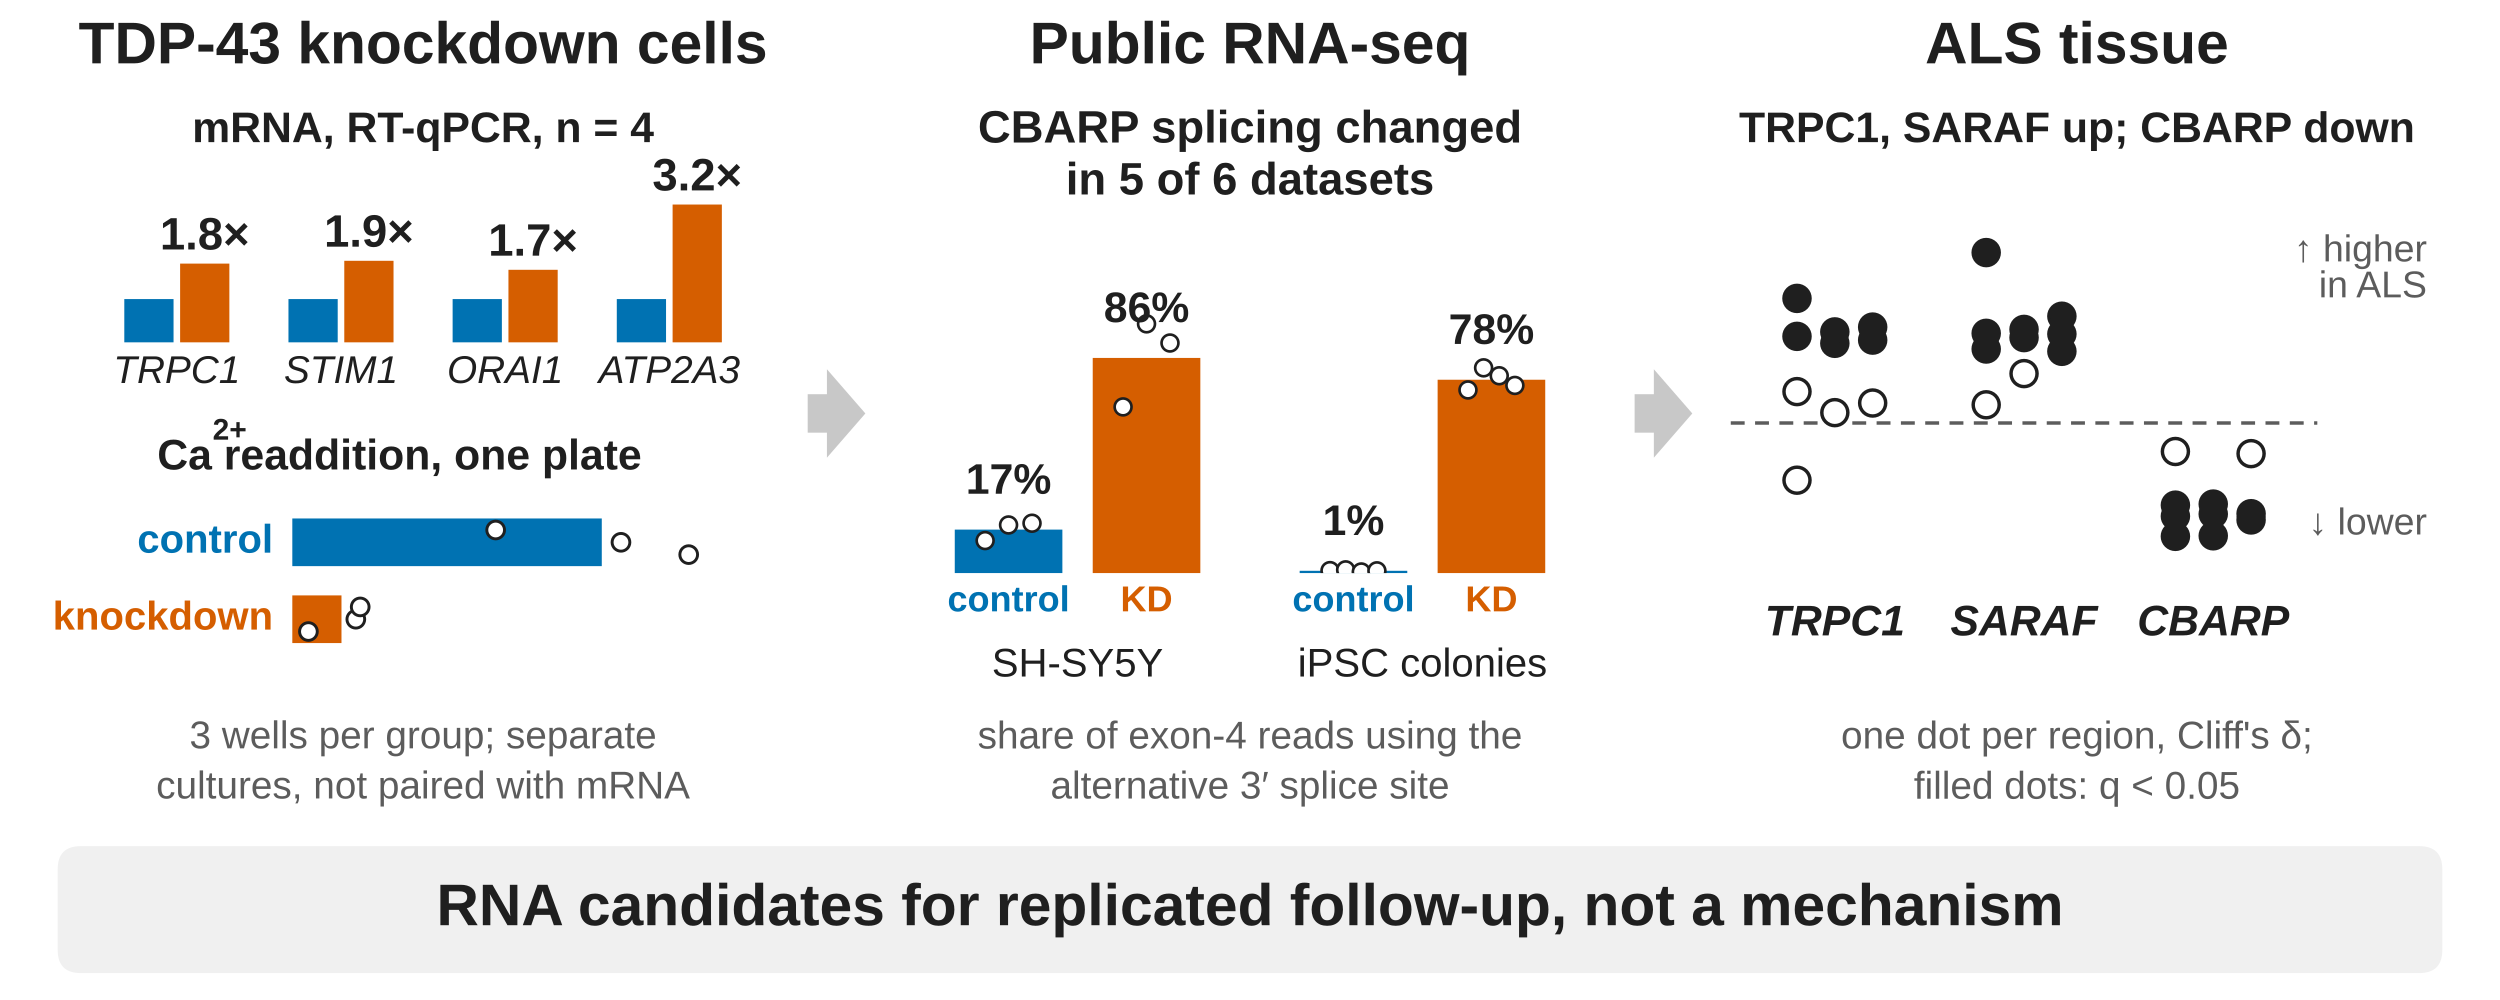
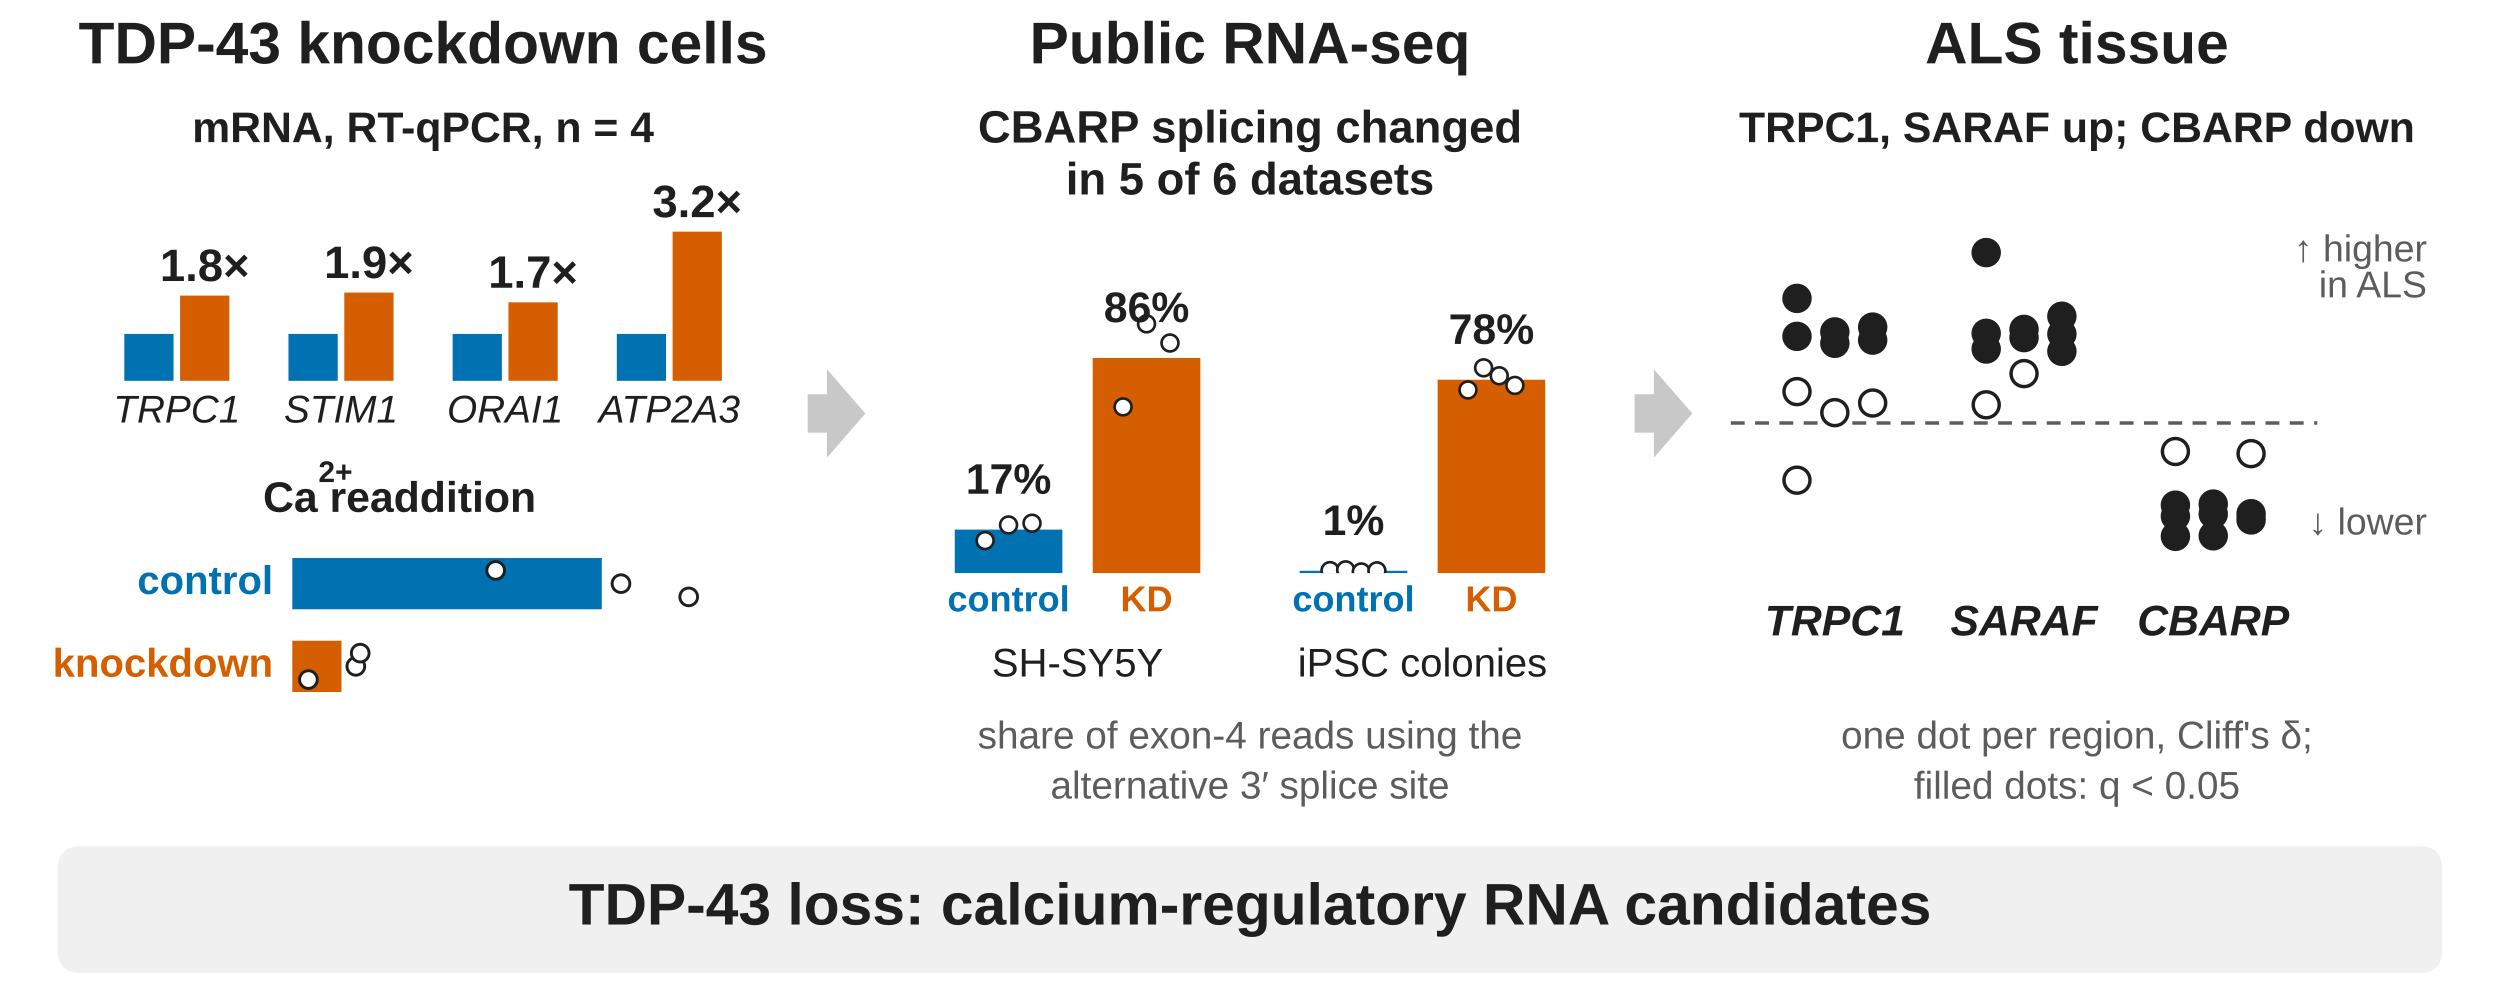
<svg xmlns="http://www.w3.org/2000/svg" xmlns:xlink="http://www.w3.org/1999/xlink" width="936pt" height="374.4pt" viewBox="0 0 936 374.4" version="1.1">
  <defs>
    <style type="text/css">*{stroke-linejoin: round; stroke-linecap: butt}</style>
  </defs>
  <g id="figure_1">
    <g id="patch_1">
      <path d="M 0 374.4  L 936 374.4  L 936 0  L 0 0  z " style="fill: #ffffff" />
    </g>
    <g id="axes_1">
      <g id="patch_2">
-         <path d="M 324 154.8  L 309.6 171.36  L 309.6 162  L 302.4 162  L 302.4 147.6  L 309.6 147.6  L 309.6 138.24  z " clip-path="url(#p8e56ca0e09)" style="fill: #c8c8c8" />
+         <path d="M 324 154.8  L 309.6 171.36  L 309.6 162  L 302.4 162  L 302.4 147.6  L 309.6 147.6  L 309.6 138.24  z " clip-path="url(#pfd16004bf3)" style="fill: #c8c8c8" />
      </g>
      <g id="patch_3">
-         <path d="M 633.6 154.8  L 619.2 171.36  L 619.2 162  L 612 162  L 612 147.6  L 619.2 147.6  L 619.2 138.24  z " clip-path="url(#p8e56ca0e09)" style="fill: #c8c8c8" />
+         <path d="M 633.6 154.8  L 619.2 171.36  L 619.2 162  L 612 162  L 612 147.6  L 619.2 147.6  L 619.2 138.24  z " clip-path="url(#pfd16004bf3)" style="fill: #c8c8c8" />
      </g>
      <g id="patch_4">
-         <path d="M 30.24 364.32  L 905.76 364.32  Q 914.4 364.32 914.4 355.68  L 914.4 325.44  Q 914.4 316.8 905.76 316.8  L 30.24 316.8  Q 21.6 316.8 21.6 325.44  L 21.6 355.68  Q 21.6 364.32 30.24 364.32  z " clip-path="url(#p8e56ca0e09)" style="fill: #f0f0f0" />
+         <path d="M 30.24 364.32  L 905.76 364.32  Q 914.4 364.32 914.4 355.68  L 914.4 325.44  Q 914.4 316.8 905.76 316.8  L 30.24 316.8  Q 21.6 316.8 21.6 325.44  L 21.6 355.68  Q 21.6 364.32 30.24 364.32  z " clip-path="url(#pfd16004bf3)" style="fill: #f0f0f0" />
      </g>
      <g id="text_1">
        <text style="fill: #1f1f1f; font: 700 22px 'Arial'; text-anchor: middle" x="158.4" y="23.703" transform="rotate(-0 158.4 23.70281)">TDP-43 knockdown cells</text>
      </g>
      <g id="text_2">
        <text style="fill: #1f1f1f; font: 700 22px 'Arial'; text-anchor: middle" x="468" y="23.703" transform="rotate(-0 468 23.70281)">Public RNA-seq</text>
      </g>
      <g id="text_3">
        <text style="fill: #1f1f1f; font: 700 22px 'Arial'; text-anchor: middle" x="777.6" y="23.703" transform="rotate(-0 777.6 23.70281)">ALS tissue</text>
      </g>
      <g id="text_4">
        <text style="fill: #1f1f1f; font: 700 16px 'Arial'; text-anchor: middle" x="158.4" y="53.205" transform="rotate(-0 158.4 53.205)">mRNA, RT-qPCR, n = 4</text>
      </g>
      <g id="text_5">
-         <g style="fill: #1f1f1f" transform="translate(58.88 176.56)">
+         <g style="fill: #1f1f1f" transform="translate(98.48 192.4425)">
          <text>
-             <tspan style="font: 700 16px 'Arial'" x="0 11.555 38.03 42.475 48.702 57.6 66.499 76.272 86.045 90.491 95.819 100.264 110.038 119.811 124.256 128.702 138.475 148.249 157.147 161.592 171.366 175.811 184.709 190.038" y="-0.799">Ca readdition, one plate</tspan>
+             <tspan style="font: 700 16px 'Arial'" x="0 11.555 38.03 42.475 48.702 57.6 66.499 76.272 86.045 90.491 95.819 100.264 110.038" y="-0.799">Ca readdition</tspan>
            <tspan style="font: 700 11.2px 'Arial'" x="20.732 28.827" y="-11.95">2+</tspan>
          </text>
        </g>
      </g>
      <g id="text_6">
-         <text style="fill: #0072b2; font: 700 15px 'Arial'; text-anchor: end" x="102.24" y="206.928" transform="rotate(-0 102.24 206.9283)">control</text>
+         <text style="fill: #0072b2; font: 700 15px 'Arial'; text-anchor: end" x="102.24" y="222.408" transform="rotate(-0 102.24 222.4083)">control</text>
      </g>
      <g id="text_7">
-         <text style="fill: #d55e00; font: 700 15px 'Arial'; text-anchor: end" x="102.24" y="235.728" transform="rotate(-0 102.24 235.7283)">knockdown</text>
+         <text style="fill: #d55e00; font: 700 15px 'Arial'; text-anchor: end" x="102.24" y="253.368" transform="rotate(-0 102.24 253.3683)">knockdown</text>
      </g>
      <g id="text_8">
-         <text style="fill: #5c5c5c; font: 14.5px 'Arial'; text-anchor: middle" x="158.4" y="280.165" transform="rotate(-0 158.4 280.165)">3 wells per group; separate</text>
+         <text style="fill: #1f1f1f; font: 700 17px 'Arial'; text-anchor: middle" x="468" y="53.359" transform="rotate(-0 468 53.35875)">CBARP splicing changed</text>
      </g>
      <g id="text_9">
-         <text style="fill: #5c5c5c; font: 14.5px 'Arial'; text-anchor: middle" x="158.4" y="298.948" transform="rotate(-0 158.4 298.9485)">cultures, not paired with mRNA</text>
+         <text style="fill: #1f1f1f; font: 700 17px 'Arial'; text-anchor: middle" x="468" y="72.807" transform="rotate(-0 468 72.80672)">in 5 of 6 datasets</text>
      </g>
      <g id="text_10">
-         <text style="fill: #1f1f1f; font: 700 17px 'Arial'; text-anchor: middle" x="468" y="53.359" transform="rotate(-0 468 53.35875)">CBARP splicing changed</text>
+         <text style="fill: #5c5c5c; font: 14.5px 'Arial'; text-anchor: middle" x="468" y="280.232" transform="rotate(-0 468 280.2319)">share of exon-4 reads using the</text>
      </g>
      <g id="text_11">
-         <text style="fill: #1f1f1f; font: 700 17px 'Arial'; text-anchor: middle" x="468" y="72.807" transform="rotate(-0 468 72.80672)">in 5 of 6 datasets</text>
+         <text style="fill: #5c5c5c; font: 14.5px 'Arial'; text-anchor: middle" x="468" y="298.97" transform="rotate(-0 468 298.97)">alternative 3′ splice site</text>
      </g>
      <g id="text_12">
-         <text style="fill: #5c5c5c; font: 14.5px 'Arial'; text-anchor: middle" x="468" y="280.232" transform="rotate(-0 468 280.2319)">share of exon-4 reads using the</text>
+         <text style="fill: #1f1f1f; font: 700 16px 'Arial'; text-anchor: middle" x="777.6" y="53.205" transform="rotate(-0 777.6 53.205)">TRPC1, SARAF up; CBARP down</text>
      </g>
      <g id="text_13">
-         <text style="fill: #5c5c5c; font: 14.5px 'Arial'; text-anchor: middle" x="468" y="298.97" transform="rotate(-0 468 298.97)">alternative 3′ splice site</text>
-       </g>
-       <g id="text_14">
-         <text style="fill: #1f1f1f; font: 700 16px 'Arial'; text-anchor: middle" x="777.6" y="53.205" transform="rotate(-0 777.6 53.205)">TRPC1, SARAF up; CBARP down</text>
-       </g>
-       <g id="text_15">
        <text style="fill: #5c5c5c; font: 14px 'Arial'" transform="translate(858.8372 97.86094)">↑ higher</text>
        <text style="fill: #5c5c5c; font: 14px 'Arial'" transform="translate(868.1625 111.3295)">in ALS</text>
      </g>
+       <g id="text_14">
+         <text style="fill: #5c5c5c; font: 14px 'Arial'; text-anchor: end" x="908.64" y="200.107" transform="rotate(-0 908.64 200.1066)">↓ lower</text>
+       </g>
+       <g id="text_15">
+         <text style="fill: #5c5c5c; font: 14.5px 'Arial'; text-anchor: middle" x="777.6" y="280.232" transform="rotate(-0 777.6 280.2319)">one dot per region, Cliff's δ;</text>
+       </g>
      <g id="text_16">
-         <text style="fill: #5c5c5c; font: 14px 'Arial'; text-anchor: end" x="908.64" y="200.107" transform="rotate(-0 908.64 200.1066)">↓ lower</text>
+         <text style="fill: #5c5c5c; font: 14.5px 'Arial'; text-anchor: middle" x="777.6" y="299.037" transform="rotate(-0 777.6 299.0368)">filled dots: q &lt; 0.05</text>
      </g>
      <g id="text_17">
-         <text style="fill: #5c5c5c; font: 14.5px 'Arial'; text-anchor: middle" x="777.6" y="280.232" transform="rotate(-0 777.6 280.2319)">one dot per region, Cliff's δ;</text>
-       </g>
-       <g id="text_18">
-         <text style="fill: #5c5c5c; font: 14.5px 'Arial'; text-anchor: middle" x="777.6" y="299.037" transform="rotate(-0 777.6 299.0368)">filled dots: q &lt; 0.05</text>
-       </g>
-       <g id="text_19">
-         <text style="fill: #1f1f1f; font: 700 22px 'Arial'; text-anchor: middle" x="468" y="346.397" transform="rotate(-0 468 346.3969)">RNA candidates for replicated follow-up, not a mechanism</text>
+         <text style="fill: #1f1f1f; font: 700 22px 'Arial'; text-anchor: middle" x="468" y="346.151" transform="rotate(-0 468 346.1511)">TDP-43 loss: calcium-regulatory RNA candidates</text>
      </g>
    </g>
    <g id="axes_2">
      <g id="patch_5">
-         <path d="M 46.537 128.16  L 64.976 128.16  L 64.976 111.96  L 46.537 111.96  z " clip-path="url(#p2f5fc4ea10)" style="fill: #0072b2" />
+         <path d="M 46.537 142.56  L 64.976 142.56  L 64.976 125.03  L 46.537 125.03  z " clip-path="url(#pdaeb243b8b)" style="fill: #0072b2" />
      </g>
      <g id="patch_6">
-         <path d="M 67.434 128.16  L 85.873 128.16  L 85.873 98.696  L 67.434 98.696  z " clip-path="url(#p2f5fc4ea10)" style="fill: #d55e00" />
+         <path d="M 67.434 142.56  L 85.873 142.56  L 85.873 110.676  L 67.434 110.676  z " clip-path="url(#pdaeb243b8b)" style="fill: #d55e00" />
      </g>
      <g id="patch_7">
-         <path d="M 108 128.16  L 126.439 128.16  L 126.439 111.96  L 108 111.96  z " clip-path="url(#p2f5fc4ea10)" style="fill: #0072b2" />
+         <path d="M 108 142.56  L 126.439 142.56  L 126.439 125.03  L 108 125.03  z " clip-path="url(#pdaeb243b8b)" style="fill: #0072b2" />
      </g>
      <g id="patch_8">
-         <path d="M 128.898 128.16  L 147.337 128.16  L 147.337 97.65  L 128.898 97.65  z " clip-path="url(#p2f5fc4ea10)" style="fill: #d55e00" />
+         <path d="M 128.898 142.56  L 147.337 142.56  L 147.337 109.545  L 128.898 109.545  z " clip-path="url(#pdaeb243b8b)" style="fill: #d55e00" />
      </g>
      <g id="patch_9">
-         <path d="M 169.463 128.16  L 187.902 128.16  L 187.902 111.96  L 169.463 111.96  z " clip-path="url(#p2f5fc4ea10)" style="fill: #0072b2" />
+         <path d="M 169.463 142.56  L 187.902 142.56  L 187.902 125.03  L 169.463 125.03  z " clip-path="url(#pdaeb243b8b)" style="fill: #0072b2" />
      </g>
      <g id="patch_10">
-         <path d="M 190.361 128.16  L 208.8 128.16  L 208.8 101.017  L 190.361 101.017  z " clip-path="url(#p2f5fc4ea10)" style="fill: #d55e00" />
+         <path d="M 190.361 142.56  L 208.8 142.56  L 208.8 113.188  L 190.361 113.188  z " clip-path="url(#pdaeb243b8b)" style="fill: #d55e00" />
      </g>
      <g id="patch_11">
-         <path d="M 230.927 128.16  L 249.366 128.16  L 249.366 111.96  L 230.927 111.96  z " clip-path="url(#p2f5fc4ea10)" style="fill: #0072b2" />
+         <path d="M 230.927 142.56  L 249.366 142.56  L 249.366 125.03  L 230.927 125.03  z " clip-path="url(#pdaeb243b8b)" style="fill: #0072b2" />
      </g>
      <g id="patch_12">
-         <path d="M 251.824 128.16  L 270.263 128.16  L 270.263 76.58  L 251.824 76.58  z " clip-path="url(#p2f5fc4ea10)" style="fill: #d55e00" />
+         <path d="M 251.824 142.56  L 270.263 142.56  L 270.263 86.744  L 251.824 86.744  z " clip-path="url(#pdaeb243b8b)" style="fill: #d55e00" />
+       </g>
+       <g id="text_18">
+         <text style="fill: #1f1f1f; font: 700 17px 'Arial'; text-anchor: middle" x="76.654" y="105.218" transform="rotate(-0 76.65366 105.2179)">1.8×</text>
+       </g>
+       <g id="text_19">
+         <text style="fill: #1f1f1f; font: italic 14.5px 'Arial'; text-anchor: middle" x="66.205" y="158.198" transform="rotate(-0 66.20488 158.198)">TRPC1</text>
      </g>
      <g id="text_20">
-         <text style="fill: #1f1f1f; font: 700 17px 'Arial'; text-anchor: middle" x="76.654" y="93.397" transform="rotate(-0 76.65366 93.39726)">1.8×</text>
+         <text style="fill: #1f1f1f; font: 700 17px 'Arial'; text-anchor: middle" x="138.117" y="104.086" transform="rotate(-0 138.1171 104.0864)">1.9×</text>
      </g>
      <g id="text_21">
-         <text style="fill: #1f1f1f; font: italic 14.5px 'Arial'; text-anchor: middle" x="66.205" y="143.399" transform="rotate(-0 66.20488 143.3988)">TRPC1</text>
+         <text style="fill: #1f1f1f; font: italic 14.5px 'Arial'; text-anchor: middle" x="127.668" y="158.198" transform="rotate(-0 127.6683 158.198)">STIM1</text>
      </g>
      <g id="text_22">
-         <text style="fill: #1f1f1f; font: 700 17px 'Arial'; text-anchor: middle" x="138.117" y="92.352" transform="rotate(-0 138.1171 92.35164)">1.9×</text>
+         <text style="fill: #1f1f1f; font: 700 17px 'Arial'; text-anchor: middle" x="199.58" y="107.73" transform="rotate(-0 199.5805 107.7299)">1.7×</text>
      </g>
      <g id="text_23">
-         <text style="fill: #1f1f1f; font: italic 14.5px 'Arial'; text-anchor: middle" x="127.668" y="143.399" transform="rotate(-0 127.6683 143.3988)">STIM1</text>
+         <text style="fill: #1f1f1f; font: italic 14.5px 'Arial'; text-anchor: middle" x="189.132" y="158.198" transform="rotate(-0 189.1317 158.198)">ORAI1</text>
      </g>
      <g id="text_24">
-         <text style="fill: #1f1f1f; font: 700 17px 'Arial'; text-anchor: middle" x="199.58" y="95.719" transform="rotate(-0 199.5805 95.71862)">1.7×</text>
+         <text style="fill: #1f1f1f; font: 700 17px 'Arial'; text-anchor: middle" x="261.044" y="81.285" transform="rotate(-0 261.0439 81.28536)">3.2×</text>
      </g>
      <g id="text_25">
-         <text style="fill: #1f1f1f; font: italic 14.5px 'Arial'; text-anchor: middle" x="189.132" y="143.399" transform="rotate(-0 189.1317 143.3988)">ORAI1</text>
-       </g>
-       <g id="text_26">
-         <text style="fill: #1f1f1f; font: 700 17px 'Arial'; text-anchor: middle" x="261.044" y="71.281" transform="rotate(-0 261.0439 71.28105)">3.2×</text>
-       </g>
-       <g id="text_27">
-         <text style="fill: #1f1f1f; font: italic 14.5px 'Arial'; text-anchor: middle" x="250.595" y="143.399" transform="rotate(-0 250.5951 143.3988)">ATP2A3</text>
+         <text style="fill: #1f1f1f; font: italic 14.5px 'Arial'; text-anchor: middle" x="250.595" y="158.198" transform="rotate(-0 250.5951 158.198)">ATP2A3</text>
      </g>
    </g>
    <g id="axes_3">
      <g id="patch_13">
-         <path d="M 109.44 211.968  L 225.307 211.968  L 225.307 194.112  L 109.44 194.112  z " clip-path="url(#p7d9522eedd)" style="fill: #0072b2" />
+         <path d="M 109.44 228.118  L 225.307 228.118  L 225.307 208.922  L 109.44 208.922  z " clip-path="url(#p96fb047cc4)" style="fill: #0072b2" />
      </g>
      <g id="patch_14">
-         <path d="M 109.44 240.768  L 127.851 240.768  L 127.851 222.912  L 109.44 222.912  z " clip-path="url(#p7d9522eedd)" style="fill: #d55e00" />
+         <path d="M 109.44 259.078  L 127.851 259.078  L 127.851 239.882  L 109.44 239.882  z " clip-path="url(#p96fb047cc4)" style="fill: #d55e00" />
      </g>
      <g id="PathCollection_1">
        <defs>
-           <path id="m68f884f4e7" d="M 0 3.317  C 0.88 3.317 1.723 2.967 2.345 2.345  C 2.967 1.723 3.317 0.88 3.317 0  C 3.317 -0.88 2.967 -1.723 2.345 -2.345  C 1.723 -2.967 0.88 -3.317 0 -3.317  C -0.88 -3.317 -1.723 -2.967 -2.345 -2.345  C -2.967 -1.723 -3.317 -0.88 -3.317 0  C -3.317 0.88 -2.967 1.723 -2.345 2.345  C -1.723 2.967 -0.88 3.317 0 3.317  z " style="stroke: #1f1f1f; stroke-width: 1.1" />
+           <path id="m3370ea47e3" d="M 0 3.317  C 0.88 3.317 1.723 2.967 2.345 2.345  C 2.967 1.723 3.317 0.88 3.317 0  C 3.317 -0.88 2.967 -1.723 2.345 -2.345  C 1.723 -2.967 0.88 -3.317 0 -3.317  C -0.88 -3.317 -1.723 -2.967 -2.345 -2.345  C -2.967 -1.723 -3.317 -0.88 -3.317 0  C -3.317 0.88 -2.967 1.723 -2.345 2.345  C -1.723 2.967 -0.88 3.317 0 3.317  z " style="stroke: #1f1f1f; stroke-width: 1.1" />
        </defs>
-         <g clip-path="url(#p7d9522eedd)">
-           <use xlink:href="#m68f884f4e7" x="257.853" y="207.648" style="fill: #ffffff; stroke: #1f1f1f; stroke-width: 1.1" />
-           <use xlink:href="#m68f884f4e7" x="232.492" y="203.04" style="fill: #ffffff; stroke: #1f1f1f; stroke-width: 1.1" />
-           <use xlink:href="#m68f884f4e7" x="185.575" y="198.432" style="fill: #ffffff; stroke: #1f1f1f; stroke-width: 1.1" />
+         <g clip-path="url(#p96fb047cc4)">
+           <use xlink:href="#m3370ea47e3" x="257.853" y="223.474" style="fill: #ffffff; stroke: #1f1f1f; stroke-width: 1.1" />
+           <use xlink:href="#m3370ea47e3" x="232.492" y="218.52" style="fill: #ffffff; stroke: #1f1f1f; stroke-width: 1.1" />
+           <use xlink:href="#m3370ea47e3" x="185.575" y="213.566" style="fill: #ffffff; stroke: #1f1f1f; stroke-width: 1.1" />
        </g>
      </g>
      <g id="PathCollection_2">
-         <g clip-path="url(#p7d9522eedd)">
-           <use xlink:href="#m68f884f4e7" x="115.471" y="236.448" style="fill: #ffffff; stroke: #1f1f1f; stroke-width: 1.1" />
-           <use xlink:href="#m68f884f4e7" x="133.22" y="231.84" style="fill: #ffffff; stroke: #1f1f1f; stroke-width: 1.1" />
-           <use xlink:href="#m68f884f4e7" x="134.861" y="227.232" style="fill: #ffffff; stroke: #1f1f1f; stroke-width: 1.1" />
+         <g clip-path="url(#p96fb047cc4)">
+           <use xlink:href="#m3370ea47e3" x="115.471" y="254.434" style="fill: #ffffff; stroke: #1f1f1f; stroke-width: 1.1" />
+           <use xlink:href="#m3370ea47e3" x="133.22" y="249.48" style="fill: #ffffff; stroke: #1f1f1f; stroke-width: 1.1" />
+           <use xlink:href="#m3370ea47e3" x="134.861" y="244.526" style="fill: #ffffff; stroke: #1f1f1f; stroke-width: 1.1" />
        </g>
      </g>
    </g>
    <g id="axes_4">
      <g id="patch_15">
-         <path d="M 357.464 214.56  L 397.753 214.56  L 397.753 198.28  L 357.464 198.28  z " clip-path="url(#p8d6c22bf3b)" style="fill: #0072b2" />
+         <path d="M 357.464 214.56  L 397.753 214.56  L 397.753 198.28  L 357.464 198.28  z " clip-path="url(#p61e6361f81)" style="fill: #0072b2" />
      </g>
      <g id="patch_16">
-         <path d="M 409.117 214.56  L 449.405 214.56  L 449.405 134.007  L 409.117 134.007  z " clip-path="url(#p8d6c22bf3b)" style="fill: #d55e00" />
+         <path d="M 409.117 214.56  L 449.405 214.56  L 449.405 134.007  L 409.117 134.007  z " clip-path="url(#p61e6361f81)" style="fill: #d55e00" />
      </g>
      <g id="patch_17">
-         <path d="M 486.595 214.56  L 526.883 214.56  L 526.883 213.716  L 486.595 213.716  z " clip-path="url(#p8d6c22bf3b)" style="fill: #0072b2" />
+         <path d="M 486.595 214.56  L 526.883 214.56  L 526.883 213.716  L 486.595 213.716  z " clip-path="url(#p61e6361f81)" style="fill: #0072b2" />
      </g>
      <g id="patch_18">
-         <path d="M 538.247 214.56  L 578.536 214.56  L 578.536 142.178  L 538.247 142.178  z " clip-path="url(#p8d6c22bf3b)" style="fill: #d55e00" />
+         <path d="M 538.247 214.56  L 578.536 214.56  L 578.536 142.178  L 538.247 142.178  z " clip-path="url(#p61e6361f81)" style="fill: #d55e00" />
      </g>
      <g id="PathCollection_3">
        <defs>
-           <path id="md41110aef8" d="M 0 3.162  C 0.839 3.162 1.643 2.829 2.236 2.236  C 2.829 1.643 3.162 0.839 3.162 0  C 3.162 -0.839 2.829 -1.643 2.236 -2.236  C 1.643 -2.829 0.839 -3.162 0 -3.162  C -0.839 -3.162 -1.643 -2.829 -2.236 -2.236  C -2.829 -1.643 -3.162 -0.839 -3.162 0  C -3.162 0.839 -2.829 1.643 -2.236 2.236  C -1.643 2.829 -0.839 3.162 0 3.162  z " style="stroke: #1f1f1f" />
+           <path id="mf8b8db1992" d="M 0 3.162  C 0.839 3.162 1.643 2.829 2.236 2.236  C 2.829 1.643 3.162 0.839 3.162 0  C 3.162 -0.839 2.829 -1.643 2.236 -2.236  C 1.643 -2.829 0.839 -3.162 0 -3.162  C -0.839 -3.162 -1.643 -2.829 -2.236 -2.236  C -2.829 -1.643 -3.162 -0.839 -3.162 0  C -3.162 0.839 -2.829 1.643 -2.236 2.236  C -1.643 2.829 -0.839 3.162 0 3.162  z " style="stroke: #1f1f1f" />
        </defs>
-         <g clip-path="url(#p8d6c22bf3b)">
-           <use xlink:href="#md41110aef8" x="368.828" y="202.392" style="fill: #ffffff; stroke: #1f1f1f" />
-           <use xlink:href="#md41110aef8" x="377.609" y="196.551" style="fill: #ffffff; stroke: #1f1f1f" />
-           <use xlink:href="#md41110aef8" x="386.39" y="195.898" style="fill: #ffffff; stroke: #1f1f1f" />
+         <g clip-path="url(#p61e6361f81)">
+           <use xlink:href="#mf8b8db1992" x="368.828" y="202.392" style="fill: #ffffff; stroke: #1f1f1f" />
+           <use xlink:href="#mf8b8db1992" x="377.609" y="196.551" style="fill: #ffffff; stroke: #1f1f1f" />
+           <use xlink:href="#mf8b8db1992" x="386.39" y="195.898" style="fill: #ffffff; stroke: #1f1f1f" />
+         </g>
+       </g>
+       <g id="text_26">
+         <text style="fill: #1f1f1f; font: 700 16px 'Arial'; text-anchor: middle" x="377.609" y="184.858" transform="rotate(-0 377.6087 184.8583)">17%</text>
+       </g>
+       <g id="text_27">
+         <text style="fill: #0072b2; font: 700 13.5px 'Arial'; text-anchor: middle" x="377.609" y="228.889" transform="rotate(-0 377.6087 228.8886)">control</text>
+       </g>
+       <g id="PathCollection_4">
+         <g clip-path="url(#p61e6361f81)">
+           <use xlink:href="#mf8b8db1992" x="420.48" y="152.349" style="fill: #ffffff; stroke: #1f1f1f" />
+           <use xlink:href="#mf8b8db1992" x="429.261" y="121.248" style="fill: #ffffff; stroke: #1f1f1f" />
+           <use xlink:href="#mf8b8db1992" x="438.042" y="128.424" style="fill: #ffffff; stroke: #1f1f1f" />
        </g>
      </g>
      <g id="text_28">
-         <text style="fill: #1f1f1f; font: 700 16px 'Arial'; text-anchor: middle" x="377.609" y="184.858" transform="rotate(-0 377.6087 184.8583)">17%</text>
+         <text style="fill: #1f1f1f; font: 700 16px 'Arial'; text-anchor: middle" x="429.261" y="120.585" transform="rotate(-0 429.2609 120.585)">86%</text>
      </g>
      <g id="text_29">
-         <text style="fill: #0072b2; font: 700 13.5px 'Arial'; text-anchor: middle" x="377.609" y="228.889" transform="rotate(-0 377.6087 228.8886)">control</text>
-       </g>
-       <g id="PathCollection_4">
-         <g clip-path="url(#p8d6c22bf3b)">
-           <use xlink:href="#md41110aef8" x="420.48" y="152.349" style="fill: #ffffff; stroke: #1f1f1f" />
-           <use xlink:href="#md41110aef8" x="429.261" y="121.248" style="fill: #ffffff; stroke: #1f1f1f" />
-           <use xlink:href="#md41110aef8" x="438.042" y="128.424" style="fill: #ffffff; stroke: #1f1f1f" />
+         <text style="fill: #d55e00; font: 700 13.5px 'Arial'; text-anchor: middle" x="429.261" y="228.889" transform="rotate(-0 429.2609 228.8886)">KD</text>
+       </g>
+       <g id="PathCollection_5">
+         <g clip-path="url(#p61e6361f81)">
+           <use xlink:href="#mf8b8db1992" x="497.958" y="213.636" style="fill: #ffffff; stroke: #1f1f1f" />
+           <use xlink:href="#mf8b8db1992" x="503.812" y="213.356" style="fill: #ffffff; stroke: #1f1f1f" />
+           <use xlink:href="#mf8b8db1992" x="509.666" y="214.149" style="fill: #ffffff; stroke: #1f1f1f" />
+           <use xlink:href="#mf8b8db1992" x="515.52" y="213.72" style="fill: #ffffff; stroke: #1f1f1f" />
        </g>
      </g>
      <g id="text_30">
-         <text style="fill: #1f1f1f; font: 700 16px 'Arial'; text-anchor: middle" x="429.261" y="120.585" transform="rotate(-0 429.2609 120.585)">86%</text>
+         <text style="fill: #1f1f1f; font: 700 16px 'Arial'; text-anchor: middle" x="506.739" y="200.294" transform="rotate(-0 506.7391 200.2937)">1%</text>
      </g>
      <g id="text_31">
-         <text style="fill: #d55e00; font: 700 13.5px 'Arial'; text-anchor: middle" x="429.261" y="228.889" transform="rotate(-0 429.2609 228.8886)">KD</text>
-       </g>
-       <g id="PathCollection_5">
-         <g clip-path="url(#p8d6c22bf3b)">
-           <use xlink:href="#md41110aef8" x="497.958" y="213.636" style="fill: #ffffff; stroke: #1f1f1f" />
-           <use xlink:href="#md41110aef8" x="503.812" y="213.356" style="fill: #ffffff; stroke: #1f1f1f" />
-           <use xlink:href="#md41110aef8" x="509.666" y="214.149" style="fill: #ffffff; stroke: #1f1f1f" />
-           <use xlink:href="#md41110aef8" x="515.52" y="213.72" style="fill: #ffffff; stroke: #1f1f1f" />
+         <text style="fill: #0072b2; font: 700 13.5px 'Arial'; text-anchor: middle" x="506.739" y="228.889" transform="rotate(-0 506.7391 228.8886)">control</text>
+       </g>
+       <g id="PathCollection_6">
+         <g clip-path="url(#p61e6361f81)">
+           <use xlink:href="#mf8b8db1992" x="549.61" y="146.004" style="fill: #ffffff; stroke: #1f1f1f" />
+           <use xlink:href="#mf8b8db1992" x="555.464" y="137.718" style="fill: #ffffff; stroke: #1f1f1f" />
+           <use xlink:href="#mf8b8db1992" x="561.318" y="140.685" style="fill: #ffffff; stroke: #1f1f1f" />
+           <use xlink:href="#mf8b8db1992" x="567.172" y="144.305" style="fill: #ffffff; stroke: #1f1f1f" />
        </g>
      </g>
      <g id="text_32">
-         <text style="fill: #1f1f1f; font: 700 16px 'Arial'; text-anchor: middle" x="506.739" y="200.294" transform="rotate(-0 506.7391 200.2937)">1%</text>
+         <text style="fill: #1f1f1f; font: 700 16px 'Arial'; text-anchor: middle" x="558.391" y="128.756" transform="rotate(-0 558.3913 128.7561)">78%</text>
      </g>
      <g id="text_33">
-         <text style="fill: #0072b2; font: 700 13.5px 'Arial'; text-anchor: middle" x="506.739" y="228.889" transform="rotate(-0 506.7391 228.8886)">control</text>
-       </g>
-       <g id="PathCollection_6">
-         <g clip-path="url(#p8d6c22bf3b)">
-           <use xlink:href="#md41110aef8" x="549.61" y="146.004" style="fill: #ffffff; stroke: #1f1f1f" />
-           <use xlink:href="#md41110aef8" x="555.464" y="137.718" style="fill: #ffffff; stroke: #1f1f1f" />
-           <use xlink:href="#md41110aef8" x="561.318" y="140.685" style="fill: #ffffff; stroke: #1f1f1f" />
-           <use xlink:href="#md41110aef8" x="567.172" y="144.305" style="fill: #ffffff; stroke: #1f1f1f" />
-         </g>
+         <text style="fill: #d55e00; font: 700 13.5px 'Arial'; text-anchor: middle" x="558.391" y="228.889" transform="rotate(-0 558.3913 228.8886)">KD</text>
      </g>
      <g id="text_34">
-         <text style="fill: #1f1f1f; font: 700 16px 'Arial'; text-anchor: middle" x="558.391" y="128.756" transform="rotate(-0 558.3913 128.7561)">78%</text>
+         <text style="fill: #1f1f1f; font: 15px 'Arial'; text-anchor: middle" x="403.435" y="253.29" transform="rotate(-0 403.4348 253.2903)">SH-SY5Y</text>
      </g>
      <g id="text_35">
-         <text style="fill: #d55e00; font: 700 13.5px 'Arial'; text-anchor: middle" x="558.391" y="228.889" transform="rotate(-0 558.3913 228.8886)">KD</text>
-       </g>
-       <g id="text_36">
-         <text style="fill: #1f1f1f; font: 15px 'Arial'; text-anchor: middle" x="403.435" y="253.29" transform="rotate(-0 403.4348 253.2903)">SH-SY5Y</text>
-       </g>
-       <g id="text_37">
        <text style="fill: #1f1f1f; font: 15px 'Arial'; text-anchor: middle" x="532.565" y="253.29" transform="rotate(-0 532.5652 253.2903)">iPSC colonies</text>
      </g>
    </g>
    <g id="axes_5">
      <g id="line2d_1">
-         <path d="M 648 158.365  L 867.6 158.365  " clip-path="url(#p89170c3cb3)" style="fill: none; stroke-dasharray: 5.2,3.9; stroke-dashoffset: 0; stroke: #5c5c5c; stroke-width: 1.3" />
+         <path d="M 648 158.365  L 867.6 158.365  " clip-path="url(#p90dbd21a5d)" style="fill: none; stroke-dasharray: 5.2,3.9; stroke-dashoffset: 0; stroke: #5c5c5c; stroke-width: 1.3" />
      </g>
      <g id="PathCollection_7">
        <defs>
-           <path id="m98c0ab25e4" d="M 0 4.873  C 1.292 4.873 2.532 4.36 3.446 3.446  C 4.36 2.532 4.873 1.292 4.873 0  C 4.873 -1.292 4.36 -2.532 3.446 -3.446  C 2.532 -4.36 1.292 -4.873 0 -4.873  C -1.292 -4.873 -2.532 -4.36 -3.446 -3.446  C -4.36 -2.532 -4.873 -1.292 -4.873 0  C -4.873 1.292 -4.36 2.532 -3.446 3.446  C -2.532 4.36 -1.292 4.873 0 4.873  z " style="stroke: #1f1f1f; stroke-width: 1.3" />
+           <path id="ma656733ccf" d="M 0 4.873  C 1.292 4.873 2.532 4.36 3.446 3.446  C 4.36 2.532 4.873 1.292 4.873 0  C 4.873 -1.292 4.36 -2.532 3.446 -3.446  C 2.532 -4.36 1.292 -4.873 0 -4.873  C -1.292 -4.873 -2.532 -4.36 -3.446 -3.446  C -4.36 -2.532 -4.873 -1.292 -4.873 0  C -4.873 1.292 -4.36 2.532 -3.446 3.446  C -2.532 4.36 -1.292 4.873 0 4.873  z " style="stroke: #1f1f1f; stroke-width: 1.3" />
        </defs>
-         <g clip-path="url(#p89170c3cb3)">
-           <use xlink:href="#m98c0ab25e4" x="672.794" y="179.786" style="fill: #ffffff; stroke: #1f1f1f; stroke-width: 1.3" />
+         <g clip-path="url(#p90dbd21a5d)">
+           <use xlink:href="#ma656733ccf" x="672.794" y="179.786" style="fill: #ffffff; stroke: #1f1f1f; stroke-width: 1.3" />
        </g>
      </g>
      <g id="PathCollection_8">
-         <g clip-path="url(#p89170c3cb3)">
-           <use xlink:href="#m98c0ab25e4" x="686.961" y="154.494" style="fill: #ffffff; stroke: #1f1f1f; stroke-width: 1.3" />
+         <g clip-path="url(#p90dbd21a5d)">
+           <use xlink:href="#ma656733ccf" x="686.961" y="154.494" style="fill: #ffffff; stroke: #1f1f1f; stroke-width: 1.3" />
        </g>
      </g>
      <g id="PathCollection_9">
-         <g clip-path="url(#p89170c3cb3)">
-           <use xlink:href="#m98c0ab25e4" x="701.129" y="150.891" style="fill: #ffffff; stroke: #1f1f1f; stroke-width: 1.3" />
+         <g clip-path="url(#p90dbd21a5d)">
+           <use xlink:href="#ma656733ccf" x="701.129" y="150.891" style="fill: #ffffff; stroke: #1f1f1f; stroke-width: 1.3" />
        </g>
      </g>
      <g id="PathCollection_10">
-         <g clip-path="url(#p89170c3cb3)">
-           <use xlink:href="#m98c0ab25e4" x="672.794" y="146.62" style="fill: #ffffff; stroke: #1f1f1f; stroke-width: 1.3" />
+         <g clip-path="url(#p90dbd21a5d)">
+           <use xlink:href="#ma656733ccf" x="672.794" y="146.62" style="fill: #ffffff; stroke: #1f1f1f; stroke-width: 1.3" />
        </g>
      </g>
      <g id="PathCollection_11">
        <defs>
-           <path id="m4ed6e3f74f" d="M 0 4.873  C 1.292 4.873 2.532 4.36 3.446 3.446  C 4.36 2.532 4.873 1.292 4.873 0  C 4.873 -1.292 4.36 -2.532 3.446 -3.446  C 2.532 -4.36 1.292 -4.873 0 -4.873  C -1.292 -4.873 -2.532 -4.36 -3.446 -3.446  C -4.36 -2.532 -4.873 -1.292 -4.873 0  C -4.873 1.292 -4.36 2.532 -3.446 3.446  C -2.532 4.36 -1.292 4.873 0 4.873  z " style="stroke: #1f1f1f; stroke-width: 1.3" />
+           <path id="m4c4f2496d0" d="M 0 4.873  C 1.292 4.873 2.532 4.36 3.446 3.446  C 4.36 2.532 4.873 1.292 4.873 0  C 4.873 -1.292 4.36 -2.532 3.446 -3.446  C 2.532 -4.36 1.292 -4.873 0 -4.873  C -1.292 -4.873 -2.532 -4.36 -3.446 -3.446  C -4.36 -2.532 -4.873 -1.292 -4.873 0  C -4.873 1.292 -4.36 2.532 -3.446 3.446  C -2.532 4.36 -1.292 4.873 0 4.873  z " style="stroke: #1f1f1f; stroke-width: 1.3" />
        </defs>
-         <g clip-path="url(#p89170c3cb3)">
-           <use xlink:href="#m4ed6e3f74f" x="686.961" y="128.536" style="fill: #1f1f1f; stroke: #1f1f1f; stroke-width: 1.3" />
+         <g clip-path="url(#p90dbd21a5d)">
+           <use xlink:href="#m4c4f2496d0" x="686.961" y="128.536" style="fill: #1f1f1f; stroke: #1f1f1f; stroke-width: 1.3" />
        </g>
      </g>
      <g id="PathCollection_12">
-         <g clip-path="url(#p89170c3cb3)">
-           <use xlink:href="#m4ed6e3f74f" x="701.129" y="127.335" style="fill: #1f1f1f; stroke: #1f1f1f; stroke-width: 1.3" />
+         <g clip-path="url(#p90dbd21a5d)">
+           <use xlink:href="#m4c4f2496d0" x="701.129" y="127.335" style="fill: #1f1f1f; stroke: #1f1f1f; stroke-width: 1.3" />
        </g>
      </g>
      <g id="PathCollection_13">
-         <g clip-path="url(#p89170c3cb3)">
-           <use xlink:href="#m4ed6e3f74f" x="672.794" y="125.933" style="fill: #1f1f1f; stroke: #1f1f1f; stroke-width: 1.3" />
+         <g clip-path="url(#p90dbd21a5d)">
+           <use xlink:href="#m4c4f2496d0" x="672.794" y="125.933" style="fill: #1f1f1f; stroke: #1f1f1f; stroke-width: 1.3" />
        </g>
      </g>
      <g id="PathCollection_14">
-         <g clip-path="url(#p89170c3cb3)">
-           <use xlink:href="#m4ed6e3f74f" x="686.961" y="124.265" style="fill: #1f1f1f; stroke: #1f1f1f; stroke-width: 1.3" />
+         <g clip-path="url(#p90dbd21a5d)">
+           <use xlink:href="#m4c4f2496d0" x="686.961" y="124.265" style="fill: #1f1f1f; stroke: #1f1f1f; stroke-width: 1.3" />
        </g>
      </g>
      <g id="PathCollection_15">
-         <g clip-path="url(#p89170c3cb3)">
-           <use xlink:href="#m4ed6e3f74f" x="701.129" y="122.463" style="fill: #1f1f1f; stroke: #1f1f1f; stroke-width: 1.3" />
+         <g clip-path="url(#p90dbd21a5d)">
+           <use xlink:href="#m4c4f2496d0" x="701.129" y="122.463" style="fill: #1f1f1f; stroke: #1f1f1f; stroke-width: 1.3" />
        </g>
      </g>
      <g id="PathCollection_16">
-         <g clip-path="url(#p89170c3cb3)">
-           <use xlink:href="#m4ed6e3f74f" x="672.794" y="111.719" style="fill: #1f1f1f; stroke: #1f1f1f; stroke-width: 1.3" />
+         <g clip-path="url(#p90dbd21a5d)">
+           <use xlink:href="#m4c4f2496d0" x="672.794" y="111.719" style="fill: #1f1f1f; stroke: #1f1f1f; stroke-width: 1.3" />
+         </g>
+       </g>
+       <g id="text_36">
+         <text style="fill: #1f1f1f; font: italic 700 16px 'Arial'; text-anchor: middle" x="686.961" y="237.884" transform="rotate(-0 686.9613 237.8837)">TRPC1</text>
+       </g>
+       <g id="PathCollection_17">
+         <g clip-path="url(#p90dbd21a5d)">
+           <use xlink:href="#ma656733ccf" x="743.632" y="151.558" style="fill: #ffffff; stroke: #1f1f1f; stroke-width: 1.3" />
+         </g>
+       </g>
+       <g id="PathCollection_18">
+         <g clip-path="url(#p90dbd21a5d)">
+           <use xlink:href="#ma656733ccf" x="757.8" y="139.88" style="fill: #ffffff; stroke: #1f1f1f; stroke-width: 1.3" />
+         </g>
+       </g>
+       <g id="PathCollection_19">
+         <g clip-path="url(#p90dbd21a5d)">
+           <use xlink:href="#m4c4f2496d0" x="771.968" y="131.539" style="fill: #1f1f1f; stroke: #1f1f1f; stroke-width: 1.3" />
+         </g>
+       </g>
+       <g id="PathCollection_20">
+         <g clip-path="url(#p90dbd21a5d)">
+           <use xlink:href="#m4c4f2496d0" x="743.632" y="130.671" style="fill: #1f1f1f; stroke: #1f1f1f; stroke-width: 1.3" />
+         </g>
+       </g>
+       <g id="PathCollection_21">
+         <g clip-path="url(#p90dbd21a5d)">
+           <use xlink:href="#m4c4f2496d0" x="757.8" y="126.4" style="fill: #1f1f1f; stroke: #1f1f1f; stroke-width: 1.3" />
+         </g>
+       </g>
+       <g id="PathCollection_22">
+         <g clip-path="url(#p90dbd21a5d)">
+           <use xlink:href="#m4c4f2496d0" x="771.968" y="125.066" style="fill: #1f1f1f; stroke: #1f1f1f; stroke-width: 1.3" />
+         </g>
+       </g>
+       <g id="PathCollection_23">
+         <g clip-path="url(#p90dbd21a5d)">
+           <use xlink:href="#m4c4f2496d0" x="743.632" y="124.799" style="fill: #1f1f1f; stroke: #1f1f1f; stroke-width: 1.3" />
+         </g>
+       </g>
+       <g id="PathCollection_24">
+         <g clip-path="url(#p90dbd21a5d)">
+           <use xlink:href="#m4c4f2496d0" x="757.8" y="123.331" style="fill: #1f1f1f; stroke: #1f1f1f; stroke-width: 1.3" />
+         </g>
+       </g>
+       <g id="PathCollection_25">
+         <g clip-path="url(#p90dbd21a5d)">
+           <use xlink:href="#m4c4f2496d0" x="771.968" y="118.393" style="fill: #1f1f1f; stroke: #1f1f1f; stroke-width: 1.3" />
+         </g>
+       </g>
+       <g id="PathCollection_26">
+         <g clip-path="url(#p90dbd21a5d)">
+           <use xlink:href="#m4c4f2496d0" x="743.632" y="94.569" style="fill: #1f1f1f; stroke: #1f1f1f; stroke-width: 1.3" />
+         </g>
+       </g>
+       <g id="text_37">
+         <text style="fill: #1f1f1f; font: italic 700 16px 'Arial'; text-anchor: middle" x="757.8" y="237.884" transform="rotate(-0 757.8 237.8837)">SARAF</text>
+       </g>
+       <g id="PathCollection_27">
+         <g clip-path="url(#p90dbd21a5d)">
+           <use xlink:href="#m4c4f2496d0" x="814.471" y="200.806" style="fill: #1f1f1f; stroke: #1f1f1f; stroke-width: 1.3" />
+         </g>
+       </g>
+       <g id="PathCollection_28">
+         <g clip-path="url(#p90dbd21a5d)">
+           <use xlink:href="#m4c4f2496d0" x="828.639" y="200.606" style="fill: #1f1f1f; stroke: #1f1f1f; stroke-width: 1.3" />
+         </g>
+       </g>
+       <g id="PathCollection_29">
+         <g clip-path="url(#p90dbd21a5d)">
+           <use xlink:href="#m4c4f2496d0" x="842.806" y="194.667" style="fill: #1f1f1f; stroke: #1f1f1f; stroke-width: 1.3" />
+         </g>
+       </g>
+       <g id="PathCollection_30">
+         <g clip-path="url(#p90dbd21a5d)">
+           <use xlink:href="#m4c4f2496d0" x="814.471" y="193.266" style="fill: #1f1f1f; stroke: #1f1f1f; stroke-width: 1.3" />
+         </g>
+       </g>
+       <g id="PathCollection_31">
+         <g clip-path="url(#p90dbd21a5d)">
+           <use xlink:href="#m4c4f2496d0" x="828.639" y="192.465" style="fill: #1f1f1f; stroke: #1f1f1f; stroke-width: 1.3" />
+         </g>
+       </g>
+       <g id="PathCollection_32">
+         <g clip-path="url(#p90dbd21a5d)">
+           <use xlink:href="#m4c4f2496d0" x="842.806" y="192.331" style="fill: #1f1f1f; stroke: #1f1f1f; stroke-width: 1.3" />
+         </g>
+       </g>
+       <g id="PathCollection_33">
+         <g clip-path="url(#p90dbd21a5d)">
+           <use xlink:href="#m4c4f2496d0" x="814.471" y="189.128" style="fill: #1f1f1f; stroke: #1f1f1f; stroke-width: 1.3" />
+         </g>
+       </g>
+       <g id="PathCollection_34">
+         <g clip-path="url(#p90dbd21a5d)">
+           <use xlink:href="#m4c4f2496d0" x="828.639" y="188.728" style="fill: #1f1f1f; stroke: #1f1f1f; stroke-width: 1.3" />
+         </g>
+       </g>
+       <g id="PathCollection_35">
+         <g clip-path="url(#p90dbd21a5d)">
+           <use xlink:href="#ma656733ccf" x="842.806" y="169.843" style="fill: #ffffff; stroke: #1f1f1f; stroke-width: 1.3" />
+         </g>
+       </g>
+       <g id="PathCollection_36">
+         <g clip-path="url(#p90dbd21a5d)">
+           <use xlink:href="#ma656733ccf" x="814.471" y="169.042" style="fill: #ffffff; stroke: #1f1f1f; stroke-width: 1.3" />
        </g>
      </g>
      <g id="text_38">
-         <text style="fill: #1f1f1f; font: italic 700 16px 'Arial'; text-anchor: middle" x="686.961" y="237.884" transform="rotate(-0 686.9613 237.8837)">TRPC1</text>
-       </g>
-       <g id="PathCollection_17">
-         <g clip-path="url(#p89170c3cb3)">
-           <use xlink:href="#m98c0ab25e4" x="743.632" y="151.558" style="fill: #ffffff; stroke: #1f1f1f; stroke-width: 1.3" />
-         </g>
-       </g>
-       <g id="PathCollection_18">
-         <g clip-path="url(#p89170c3cb3)">
-           <use xlink:href="#m98c0ab25e4" x="757.8" y="139.88" style="fill: #ffffff; stroke: #1f1f1f; stroke-width: 1.3" />
-         </g>
-       </g>
-       <g id="PathCollection_19">
-         <g clip-path="url(#p89170c3cb3)">
-           <use xlink:href="#m4ed6e3f74f" x="771.968" y="131.539" style="fill: #1f1f1f; stroke: #1f1f1f; stroke-width: 1.3" />
-         </g>
-       </g>
-       <g id="PathCollection_20">
-         <g clip-path="url(#p89170c3cb3)">
-           <use xlink:href="#m4ed6e3f74f" x="743.632" y="130.671" style="fill: #1f1f1f; stroke: #1f1f1f; stroke-width: 1.3" />
-         </g>
-       </g>
-       <g id="PathCollection_21">
-         <g clip-path="url(#p89170c3cb3)">
-           <use xlink:href="#m4ed6e3f74f" x="757.8" y="126.4" style="fill: #1f1f1f; stroke: #1f1f1f; stroke-width: 1.3" />
-         </g>
-       </g>
-       <g id="PathCollection_22">
-         <g clip-path="url(#p89170c3cb3)">
-           <use xlink:href="#m4ed6e3f74f" x="771.968" y="125.066" style="fill: #1f1f1f; stroke: #1f1f1f; stroke-width: 1.3" />
-         </g>
-       </g>
-       <g id="PathCollection_23">
-         <g clip-path="url(#p89170c3cb3)">
-           <use xlink:href="#m4ed6e3f74f" x="743.632" y="124.799" style="fill: #1f1f1f; stroke: #1f1f1f; stroke-width: 1.3" />
-         </g>
-       </g>
-       <g id="PathCollection_24">
-         <g clip-path="url(#p89170c3cb3)">
-           <use xlink:href="#m4ed6e3f74f" x="757.8" y="123.331" style="fill: #1f1f1f; stroke: #1f1f1f; stroke-width: 1.3" />
-         </g>
-       </g>
-       <g id="PathCollection_25">
-         <g clip-path="url(#p89170c3cb3)">
-           <use xlink:href="#m4ed6e3f74f" x="771.968" y="118.393" style="fill: #1f1f1f; stroke: #1f1f1f; stroke-width: 1.3" />
-         </g>
-       </g>
-       <g id="PathCollection_26">
-         <g clip-path="url(#p89170c3cb3)">
-           <use xlink:href="#m4ed6e3f74f" x="743.632" y="94.569" style="fill: #1f1f1f; stroke: #1f1f1f; stroke-width: 1.3" />
-         </g>
-       </g>
-       <g id="text_39">
-         <text style="fill: #1f1f1f; font: italic 700 16px 'Arial'; text-anchor: middle" x="757.8" y="237.884" transform="rotate(-0 757.8 237.8837)">SARAF</text>
-       </g>
-       <g id="PathCollection_27">
-         <g clip-path="url(#p89170c3cb3)">
-           <use xlink:href="#m4ed6e3f74f" x="814.471" y="200.806" style="fill: #1f1f1f; stroke: #1f1f1f; stroke-width: 1.3" />
-         </g>
-       </g>
-       <g id="PathCollection_28">
-         <g clip-path="url(#p89170c3cb3)">
-           <use xlink:href="#m4ed6e3f74f" x="828.639" y="200.606" style="fill: #1f1f1f; stroke: #1f1f1f; stroke-width: 1.3" />
-         </g>
-       </g>
-       <g id="PathCollection_29">
-         <g clip-path="url(#p89170c3cb3)">
-           <use xlink:href="#m4ed6e3f74f" x="842.806" y="194.667" style="fill: #1f1f1f; stroke: #1f1f1f; stroke-width: 1.3" />
-         </g>
-       </g>
-       <g id="PathCollection_30">
-         <g clip-path="url(#p89170c3cb3)">
-           <use xlink:href="#m4ed6e3f74f" x="814.471" y="193.266" style="fill: #1f1f1f; stroke: #1f1f1f; stroke-width: 1.3" />
-         </g>
-       </g>
-       <g id="PathCollection_31">
-         <g clip-path="url(#p89170c3cb3)">
-           <use xlink:href="#m4ed6e3f74f" x="828.639" y="192.465" style="fill: #1f1f1f; stroke: #1f1f1f; stroke-width: 1.3" />
-         </g>
-       </g>
-       <g id="PathCollection_32">
-         <g clip-path="url(#p89170c3cb3)">
-           <use xlink:href="#m4ed6e3f74f" x="842.806" y="192.331" style="fill: #1f1f1f; stroke: #1f1f1f; stroke-width: 1.3" />
-         </g>
-       </g>
-       <g id="PathCollection_33">
-         <g clip-path="url(#p89170c3cb3)">
-           <use xlink:href="#m4ed6e3f74f" x="814.471" y="189.128" style="fill: #1f1f1f; stroke: #1f1f1f; stroke-width: 1.3" />
-         </g>
-       </g>
-       <g id="PathCollection_34">
-         <g clip-path="url(#p89170c3cb3)">
-           <use xlink:href="#m4ed6e3f74f" x="828.639" y="188.728" style="fill: #1f1f1f; stroke: #1f1f1f; stroke-width: 1.3" />
-         </g>
-       </g>
-       <g id="PathCollection_35">
-         <g clip-path="url(#p89170c3cb3)">
-           <use xlink:href="#m98c0ab25e4" x="842.806" y="169.843" style="fill: #ffffff; stroke: #1f1f1f; stroke-width: 1.3" />
-         </g>
-       </g>
-       <g id="PathCollection_36">
-         <g clip-path="url(#p89170c3cb3)">
-           <use xlink:href="#m98c0ab25e4" x="814.471" y="169.042" style="fill: #ffffff; stroke: #1f1f1f; stroke-width: 1.3" />
-         </g>
-       </g>
-       <g id="text_40">
        <text style="fill: #1f1f1f; font: italic 700 16px 'Arial'; text-anchor: middle" x="828.639" y="237.884" transform="rotate(-0 828.6387 237.8837)">CBARP</text>
      </g>
    </g>
  </g>
  <defs>
-     <clipPath id="p8e56ca0e09">
+     <clipPath id="pfd16004bf3">
      <rect x="0" y="0" width="936" height="374.4" />
    </clipPath>
-     <clipPath id="p2f5fc4ea10">
-       <rect x="32.4" y="76.32" width="252" height="51.84" />
+     <clipPath id="pdaeb243b8b">
+       <rect x="32.4" y="82.08" width="252" height="60.48" />
    </clipPath>
-     <clipPath id="p7d9522eedd">
-       <rect x="109.44" y="188.64" width="172.8" height="57.6" />
+     <clipPath id="p96fb047cc4">
+       <rect x="109.44" y="203.04" width="172.8" height="61.92" />
    </clipPath>
-     <clipPath id="p8d6c22bf3b">
+     <clipPath id="p61e6361f81">
      <rect x="349.2" y="97.92" width="237.6" height="116.64" />
    </clipPath>
-     <clipPath id="p89170c3cb3">
+     <clipPath id="p90dbd21a5d">
      <rect x="648" y="84.96" width="219.6" height="136.8" />
    </clipPath>
  </defs>
</svg>
